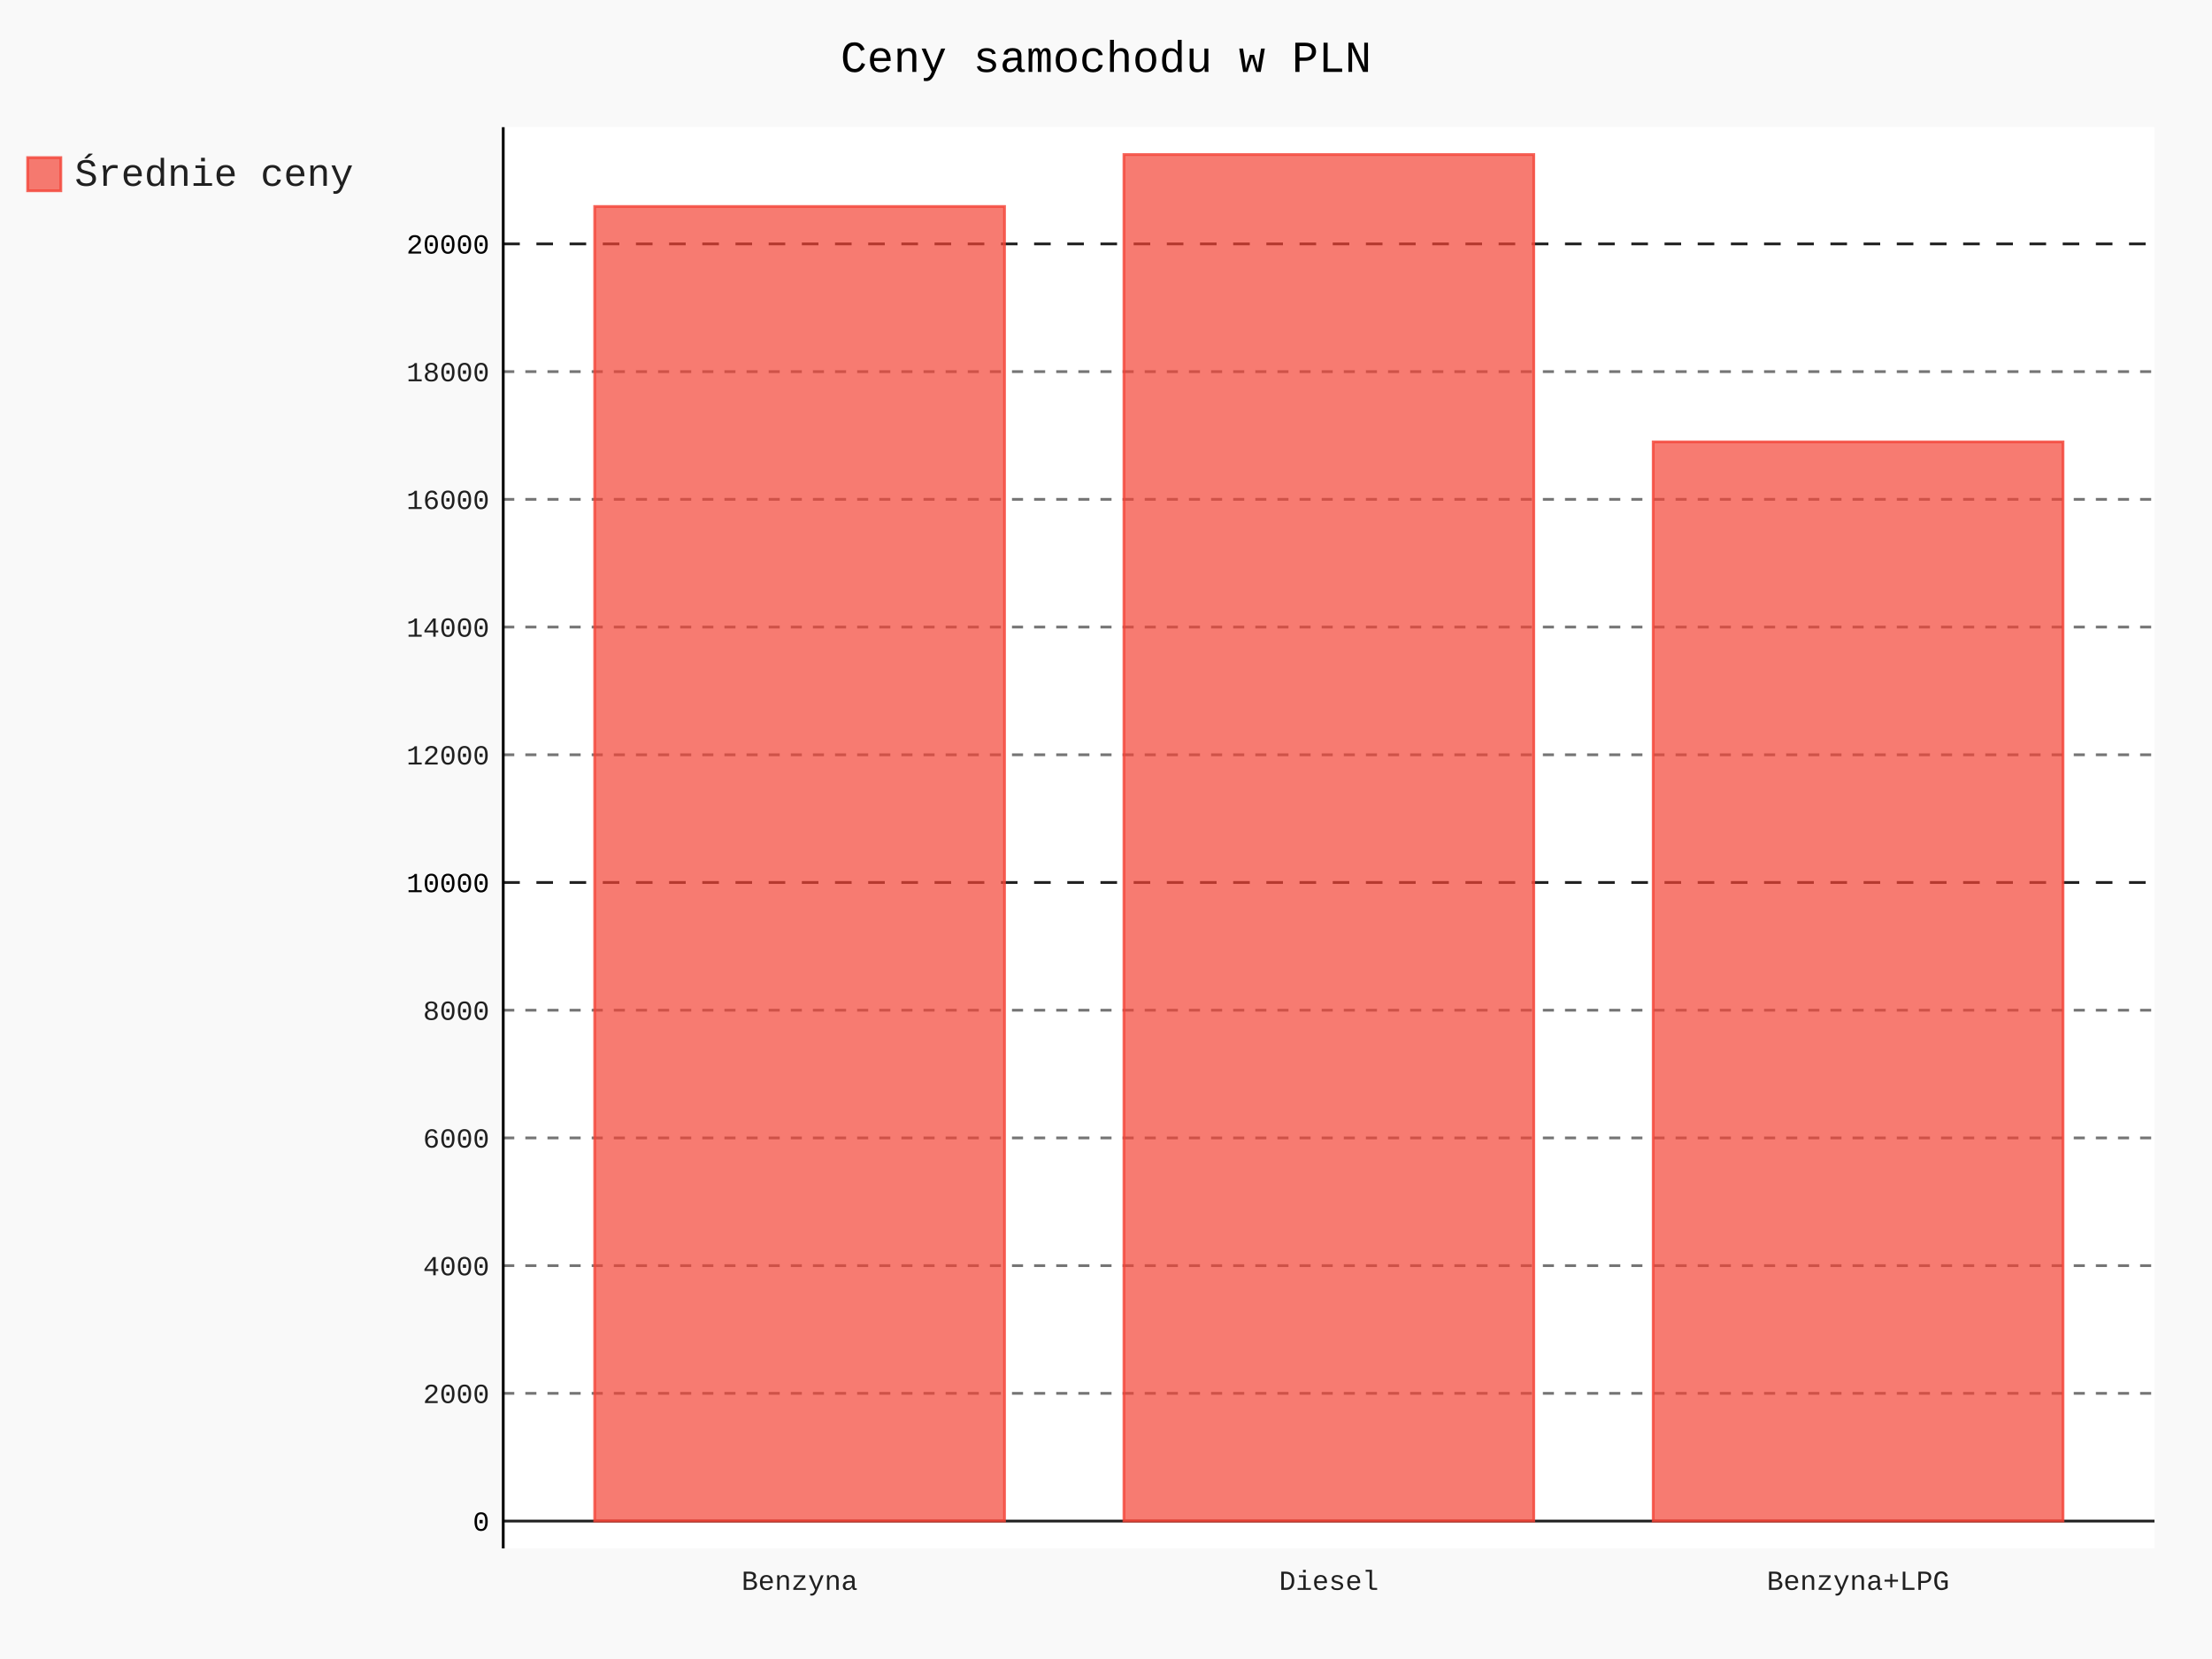
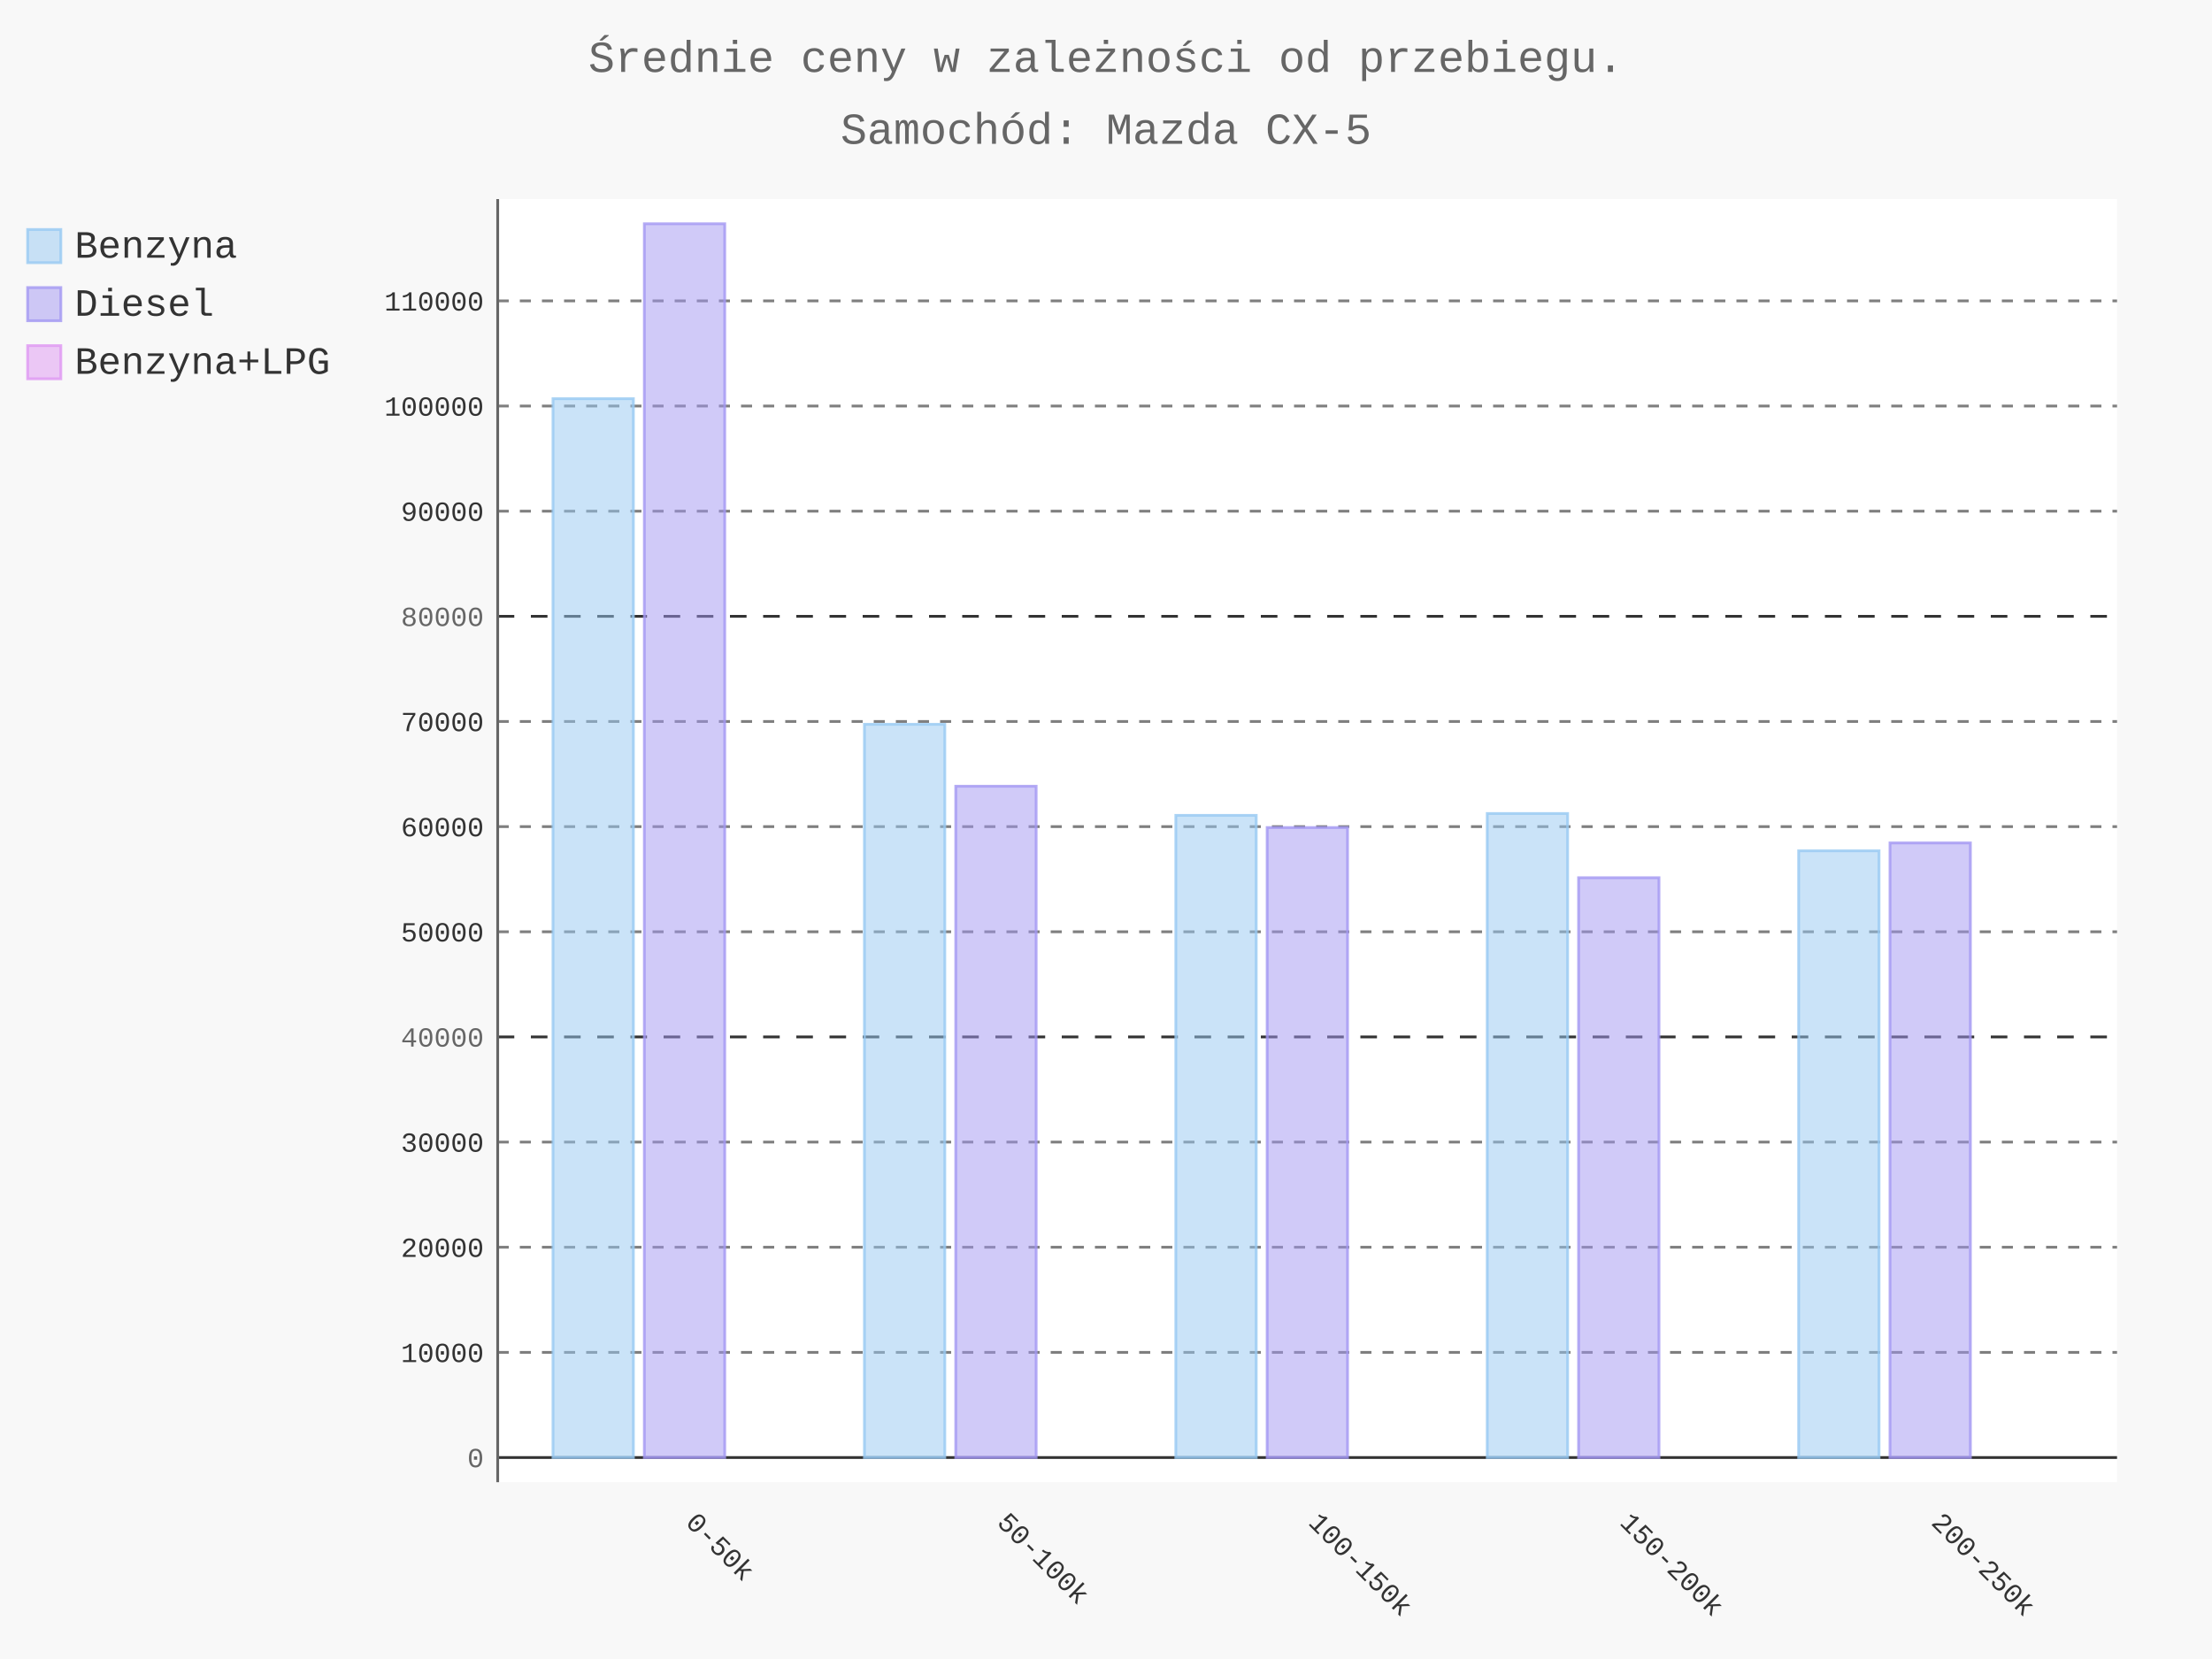
- <svg xmlns="http://www.w3.org/2000/svg" class="pygal-chart" id="chart-faac6ca5-6615-4aba-9bbf-5fcb550a5e2c" viewBox="0 0 800 600">
+ <svg xmlns="http://www.w3.org/2000/svg" class="pygal-chart" id="chart-50904a2a-3b81-4790-9520-9c7bd344edf7" viewBox="0 0 800 600">
  <defs>
-     <style type="text/css">#chart-faac6ca5-6615-4aba-9bbf-5fcb550a5e2c{-webkit-user-select:none;-webkit-font-smoothing:antialiased;font-family:Consolas,"Liberation Mono",Menlo,Courier,monospace}#chart-faac6ca5-6615-4aba-9bbf-5fcb550a5e2c .title{font-family:Consolas,"Liberation Mono",Menlo,Courier,monospace;font-size:16px}#chart-faac6ca5-6615-4aba-9bbf-5fcb550a5e2c .legends .legend text{font-family:Consolas,"Liberation Mono",Menlo,Courier,monospace;font-size:14px}#chart-faac6ca5-6615-4aba-9bbf-5fcb550a5e2c .axis text{font-family:Consolas,"Liberation Mono",Menlo,Courier,monospace;font-size:10px}#chart-faac6ca5-6615-4aba-9bbf-5fcb550a5e2c .axis text.major{font-family:Consolas,"Liberation Mono",Menlo,Courier,monospace;font-size:10px}#chart-faac6ca5-6615-4aba-9bbf-5fcb550a5e2c .text-overlay text.value{font-family:Consolas,"Liberation Mono",Menlo,Courier,monospace;font-size:16px}#chart-faac6ca5-6615-4aba-9bbf-5fcb550a5e2c .text-overlay text.label{font-family:Consolas,"Liberation Mono",Menlo,Courier,monospace;font-size:10px}#chart-faac6ca5-6615-4aba-9bbf-5fcb550a5e2c .tooltip{font-family:Consolas,"Liberation Mono",Menlo,Courier,monospace;font-size:14px}#chart-faac6ca5-6615-4aba-9bbf-5fcb550a5e2c text.no_data{font-family:Consolas,"Liberation Mono",Menlo,Courier,monospace;font-size:64px}
- #chart-faac6ca5-6615-4aba-9bbf-5fcb550a5e2c{background-color:rgba(249,249,249,1)}#chart-faac6ca5-6615-4aba-9bbf-5fcb550a5e2c path,#chart-faac6ca5-6615-4aba-9bbf-5fcb550a5e2c line,#chart-faac6ca5-6615-4aba-9bbf-5fcb550a5e2c rect,#chart-faac6ca5-6615-4aba-9bbf-5fcb550a5e2c circle{-webkit-transition:150ms;-moz-transition:150ms;transition:150ms}#chart-faac6ca5-6615-4aba-9bbf-5fcb550a5e2c .graph &gt; .background{fill:rgba(249,249,249,1)}#chart-faac6ca5-6615-4aba-9bbf-5fcb550a5e2c .plot &gt; .background{fill:rgba(255,255,255,1)}#chart-faac6ca5-6615-4aba-9bbf-5fcb550a5e2c .graph{fill:rgba(0,0,0,.87)}#chart-faac6ca5-6615-4aba-9bbf-5fcb550a5e2c text.no_data{fill:rgba(0,0,0,1)}#chart-faac6ca5-6615-4aba-9bbf-5fcb550a5e2c .title{fill:rgba(0,0,0,1)}#chart-faac6ca5-6615-4aba-9bbf-5fcb550a5e2c .legends .legend text{fill:rgba(0,0,0,.87)}#chart-faac6ca5-6615-4aba-9bbf-5fcb550a5e2c .legends .legend:hover text{fill:rgba(0,0,0,1)}#chart-faac6ca5-6615-4aba-9bbf-5fcb550a5e2c .axis .line{stroke:rgba(0,0,0,1)}#chart-faac6ca5-6615-4aba-9bbf-5fcb550a5e2c .axis .guide.line{stroke:rgba(0,0,0,.54)}#chart-faac6ca5-6615-4aba-9bbf-5fcb550a5e2c .axis .major.line{stroke:rgba(0,0,0,.87)}#chart-faac6ca5-6615-4aba-9bbf-5fcb550a5e2c .axis text.major{fill:rgba(0,0,0,1)}#chart-faac6ca5-6615-4aba-9bbf-5fcb550a5e2c .axis.y .guides:hover .guide.line,#chart-faac6ca5-6615-4aba-9bbf-5fcb550a5e2c .line-graph .axis.x .guides:hover .guide.line,#chart-faac6ca5-6615-4aba-9bbf-5fcb550a5e2c .stackedline-graph .axis.x .guides:hover .guide.line,#chart-faac6ca5-6615-4aba-9bbf-5fcb550a5e2c .xy-graph .axis.x .guides:hover .guide.line{stroke:rgba(0,0,0,1)}#chart-faac6ca5-6615-4aba-9bbf-5fcb550a5e2c .axis .guides:hover text{fill:rgba(0,0,0,1)}#chart-faac6ca5-6615-4aba-9bbf-5fcb550a5e2c .reactive{fill-opacity:.7;stroke-opacity:.8}#chart-faac6ca5-6615-4aba-9bbf-5fcb550a5e2c .ci{stroke:rgba(0,0,0,.87)}#chart-faac6ca5-6615-4aba-9bbf-5fcb550a5e2c .reactive.active,#chart-faac6ca5-6615-4aba-9bbf-5fcb550a5e2c .active .reactive{fill-opacity:.8;stroke-opacity:.9;stroke-width:4}#chart-faac6ca5-6615-4aba-9bbf-5fcb550a5e2c .ci .reactive.active{stroke-width:1.5}#chart-faac6ca5-6615-4aba-9bbf-5fcb550a5e2c .series text{fill:rgba(0,0,0,1)}#chart-faac6ca5-6615-4aba-9bbf-5fcb550a5e2c .tooltip rect{fill:rgba(255,255,255,1);stroke:rgba(0,0,0,1);-webkit-transition:opacity 150ms;-moz-transition:opacity 150ms;transition:opacity 150ms}#chart-faac6ca5-6615-4aba-9bbf-5fcb550a5e2c .tooltip .label{fill:rgba(0,0,0,.87)}#chart-faac6ca5-6615-4aba-9bbf-5fcb550a5e2c .tooltip .label{fill:rgba(0,0,0,.87)}#chart-faac6ca5-6615-4aba-9bbf-5fcb550a5e2c .tooltip .legend{font-size:.8em;fill:rgba(0,0,0,.54)}#chart-faac6ca5-6615-4aba-9bbf-5fcb550a5e2c .tooltip .x_label{font-size:.6em;fill:rgba(0,0,0,1)}#chart-faac6ca5-6615-4aba-9bbf-5fcb550a5e2c .tooltip .xlink{font-size:.5em;text-decoration:underline}#chart-faac6ca5-6615-4aba-9bbf-5fcb550a5e2c .tooltip .value{font-size:1.5em}#chart-faac6ca5-6615-4aba-9bbf-5fcb550a5e2c .bound{font-size:.5em}#chart-faac6ca5-6615-4aba-9bbf-5fcb550a5e2c .max-value{font-size:.75em;fill:rgba(0,0,0,.54)}#chart-faac6ca5-6615-4aba-9bbf-5fcb550a5e2c .map-element{fill:rgba(255,255,255,1);stroke:rgba(0,0,0,.54) !important}#chart-faac6ca5-6615-4aba-9bbf-5fcb550a5e2c .map-element .reactive{fill-opacity:inherit;stroke-opacity:inherit}#chart-faac6ca5-6615-4aba-9bbf-5fcb550a5e2c .color-0,#chart-faac6ca5-6615-4aba-9bbf-5fcb550a5e2c .color-0 a:visited{stroke:#F44336;fill:#F44336}#chart-faac6ca5-6615-4aba-9bbf-5fcb550a5e2c .text-overlay .color-0 text{fill:black}
- #chart-faac6ca5-6615-4aba-9bbf-5fcb550a5e2c text.no_data{text-anchor:middle}#chart-faac6ca5-6615-4aba-9bbf-5fcb550a5e2c .guide.line{fill:none}#chart-faac6ca5-6615-4aba-9bbf-5fcb550a5e2c .centered{text-anchor:middle}#chart-faac6ca5-6615-4aba-9bbf-5fcb550a5e2c .title{text-anchor:middle}#chart-faac6ca5-6615-4aba-9bbf-5fcb550a5e2c .legends .legend text{fill-opacity:1}#chart-faac6ca5-6615-4aba-9bbf-5fcb550a5e2c .axis.x text{text-anchor:middle}#chart-faac6ca5-6615-4aba-9bbf-5fcb550a5e2c .axis.x:not(.web) text[transform]{text-anchor:start}#chart-faac6ca5-6615-4aba-9bbf-5fcb550a5e2c .axis.x:not(.web) text[transform].backwards{text-anchor:end}#chart-faac6ca5-6615-4aba-9bbf-5fcb550a5e2c .axis.y text{text-anchor:end}#chart-faac6ca5-6615-4aba-9bbf-5fcb550a5e2c .axis.y text[transform].backwards{text-anchor:start}#chart-faac6ca5-6615-4aba-9bbf-5fcb550a5e2c .axis.y2 text{text-anchor:start}#chart-faac6ca5-6615-4aba-9bbf-5fcb550a5e2c .axis.y2 text[transform].backwards{text-anchor:end}#chart-faac6ca5-6615-4aba-9bbf-5fcb550a5e2c .axis .guide.line{stroke-dasharray:4,4}#chart-faac6ca5-6615-4aba-9bbf-5fcb550a5e2c .axis .major.guide.line{stroke-dasharray:6,6}#chart-faac6ca5-6615-4aba-9bbf-5fcb550a5e2c .horizontal .axis.y .guide.line,#chart-faac6ca5-6615-4aba-9bbf-5fcb550a5e2c .horizontal .axis.y2 .guide.line,#chart-faac6ca5-6615-4aba-9bbf-5fcb550a5e2c .vertical .axis.x .guide.line{opacity:0}#chart-faac6ca5-6615-4aba-9bbf-5fcb550a5e2c .horizontal .axis.always_show .guide.line,#chart-faac6ca5-6615-4aba-9bbf-5fcb550a5e2c .vertical .axis.always_show .guide.line{opacity:1 !important}#chart-faac6ca5-6615-4aba-9bbf-5fcb550a5e2c .axis.y .guides:hover .guide.line,#chart-faac6ca5-6615-4aba-9bbf-5fcb550a5e2c .axis.y2 .guides:hover .guide.line,#chart-faac6ca5-6615-4aba-9bbf-5fcb550a5e2c .axis.x .guides:hover .guide.line{opacity:1}#chart-faac6ca5-6615-4aba-9bbf-5fcb550a5e2c .axis .guides:hover text{opacity:1}#chart-faac6ca5-6615-4aba-9bbf-5fcb550a5e2c .nofill{fill:none}#chart-faac6ca5-6615-4aba-9bbf-5fcb550a5e2c .subtle-fill{fill-opacity:.2}#chart-faac6ca5-6615-4aba-9bbf-5fcb550a5e2c .dot{stroke-width:1px;fill-opacity:1}#chart-faac6ca5-6615-4aba-9bbf-5fcb550a5e2c .dot.active{stroke-width:5px}#chart-faac6ca5-6615-4aba-9bbf-5fcb550a5e2c .dot.negative{fill:transparent}#chart-faac6ca5-6615-4aba-9bbf-5fcb550a5e2c text,#chart-faac6ca5-6615-4aba-9bbf-5fcb550a5e2c tspan{stroke:none !important}#chart-faac6ca5-6615-4aba-9bbf-5fcb550a5e2c .series text.active{opacity:1}#chart-faac6ca5-6615-4aba-9bbf-5fcb550a5e2c .tooltip rect{fill-opacity:.95;stroke-width:.5}#chart-faac6ca5-6615-4aba-9bbf-5fcb550a5e2c .tooltip text{fill-opacity:1}#chart-faac6ca5-6615-4aba-9bbf-5fcb550a5e2c .showable{visibility:hidden}#chart-faac6ca5-6615-4aba-9bbf-5fcb550a5e2c .showable.shown{visibility:visible}#chart-faac6ca5-6615-4aba-9bbf-5fcb550a5e2c .gauge-background{fill:rgba(229,229,229,1);stroke:none}#chart-faac6ca5-6615-4aba-9bbf-5fcb550a5e2c .bg-lines{stroke:rgba(249,249,249,1);stroke-width:2px}</style>
+     <style type="text/css">#chart-50904a2a-3b81-4790-9520-9c7bd344edf7{-webkit-user-select:none;-webkit-font-smoothing:antialiased;font-family:Consolas,"Liberation Mono",Menlo,Courier,monospace}#chart-50904a2a-3b81-4790-9520-9c7bd344edf7 .title{font-family:Consolas,"Liberation Mono",Menlo,Courier,monospace;font-size:16px}#chart-50904a2a-3b81-4790-9520-9c7bd344edf7 .legends .legend text{font-family:Consolas,"Liberation Mono",Menlo,Courier,monospace;font-size:14px}#chart-50904a2a-3b81-4790-9520-9c7bd344edf7 .axis text{font-family:Consolas,"Liberation Mono",Menlo,Courier,monospace;font-size:10px}#chart-50904a2a-3b81-4790-9520-9c7bd344edf7 .axis text.major{font-family:Consolas,"Liberation Mono",Menlo,Courier,monospace;font-size:10px}#chart-50904a2a-3b81-4790-9520-9c7bd344edf7 .text-overlay text.value{font-family:Consolas,"Liberation Mono",Menlo,Courier,monospace;font-size:16px}#chart-50904a2a-3b81-4790-9520-9c7bd344edf7 .text-overlay text.label{font-family:Consolas,"Liberation Mono",Menlo,Courier,monospace;font-size:10px}#chart-50904a2a-3b81-4790-9520-9c7bd344edf7 .tooltip{font-family:Consolas,"Liberation Mono",Menlo,Courier,monospace;font-size:14px}#chart-50904a2a-3b81-4790-9520-9c7bd344edf7 text.no_data{font-family:Consolas,"Liberation Mono",Menlo,Courier,monospace;font-size:64px}
+ #chart-50904a2a-3b81-4790-9520-9c7bd344edf7{background-color:#f8f8f8}#chart-50904a2a-3b81-4790-9520-9c7bd344edf7 path,#chart-50904a2a-3b81-4790-9520-9c7bd344edf7 line,#chart-50904a2a-3b81-4790-9520-9c7bd344edf7 rect,#chart-50904a2a-3b81-4790-9520-9c7bd344edf7 circle{-webkit-transition:250ms ease-in;-moz-transition:250ms ease-in;transition:250ms ease-in}#chart-50904a2a-3b81-4790-9520-9c7bd344edf7 .graph &gt; .background{fill:#f8f8f8}#chart-50904a2a-3b81-4790-9520-9c7bd344edf7 .plot &gt; .background{fill:#ffffff}#chart-50904a2a-3b81-4790-9520-9c7bd344edf7 .graph{fill:#333}#chart-50904a2a-3b81-4790-9520-9c7bd344edf7 text.no_data{fill:#666}#chart-50904a2a-3b81-4790-9520-9c7bd344edf7 .title{fill:#666}#chart-50904a2a-3b81-4790-9520-9c7bd344edf7 .legends .legend text{fill:#333}#chart-50904a2a-3b81-4790-9520-9c7bd344edf7 .legends .legend:hover text{fill:#666}#chart-50904a2a-3b81-4790-9520-9c7bd344edf7 .axis .line{stroke:#666}#chart-50904a2a-3b81-4790-9520-9c7bd344edf7 .axis .guide.line{stroke:rgba(0,0,0,0.5)}#chart-50904a2a-3b81-4790-9520-9c7bd344edf7 .axis .major.line{stroke:#333}#chart-50904a2a-3b81-4790-9520-9c7bd344edf7 .axis text.major{fill:#666}#chart-50904a2a-3b81-4790-9520-9c7bd344edf7 .axis.y .guides:hover .guide.line,#chart-50904a2a-3b81-4790-9520-9c7bd344edf7 .line-graph .axis.x .guides:hover .guide.line,#chart-50904a2a-3b81-4790-9520-9c7bd344edf7 .stackedline-graph .axis.x .guides:hover .guide.line,#chart-50904a2a-3b81-4790-9520-9c7bd344edf7 .xy-graph .axis.x .guides:hover .guide.line{stroke:#666}#chart-50904a2a-3b81-4790-9520-9c7bd344edf7 .axis .guides:hover text{fill:#666}#chart-50904a2a-3b81-4790-9520-9c7bd344edf7 .reactive{fill-opacity:.5;stroke-opacity:.8}#chart-50904a2a-3b81-4790-9520-9c7bd344edf7 .ci{stroke:#333}#chart-50904a2a-3b81-4790-9520-9c7bd344edf7 .reactive.active,#chart-50904a2a-3b81-4790-9520-9c7bd344edf7 .active .reactive{fill-opacity:.9;stroke-opacity:.9;stroke-width:4}#chart-50904a2a-3b81-4790-9520-9c7bd344edf7 .ci .reactive.active{stroke-width:1.5}#chart-50904a2a-3b81-4790-9520-9c7bd344edf7 .series text{fill:#666}#chart-50904a2a-3b81-4790-9520-9c7bd344edf7 .tooltip rect{fill:#ffffff;stroke:#666;-webkit-transition:opacity 250ms ease-in;-moz-transition:opacity 250ms ease-in;transition:opacity 250ms ease-in}#chart-50904a2a-3b81-4790-9520-9c7bd344edf7 .tooltip .label{fill:#333}#chart-50904a2a-3b81-4790-9520-9c7bd344edf7 .tooltip .label{fill:#333}#chart-50904a2a-3b81-4790-9520-9c7bd344edf7 .tooltip .legend{font-size:.8em;fill:rgba(0,0,0,0.5)}#chart-50904a2a-3b81-4790-9520-9c7bd344edf7 .tooltip .x_label{font-size:.6em;fill:#666}#chart-50904a2a-3b81-4790-9520-9c7bd344edf7 .tooltip .xlink{font-size:.5em;text-decoration:underline}#chart-50904a2a-3b81-4790-9520-9c7bd344edf7 .tooltip .value{font-size:1.5em}#chart-50904a2a-3b81-4790-9520-9c7bd344edf7 .bound{font-size:.5em}#chart-50904a2a-3b81-4790-9520-9c7bd344edf7 .max-value{font-size:.75em;fill:rgba(0,0,0,0.5)}#chart-50904a2a-3b81-4790-9520-9c7bd344edf7 .map-element{fill:#ffffff;stroke:rgba(0,0,0,0.5) !important}#chart-50904a2a-3b81-4790-9520-9c7bd344edf7 .map-element .reactive{fill-opacity:inherit;stroke-opacity:inherit}#chart-50904a2a-3b81-4790-9520-9c7bd344edf7 .color-0,#chart-50904a2a-3b81-4790-9520-9c7bd344edf7 .color-0 a:visited{stroke:#97c9f2;fill:#97c9f2}#chart-50904a2a-3b81-4790-9520-9c7bd344edf7 .color-1,#chart-50904a2a-3b81-4790-9520-9c7bd344edf7 .color-1 a:visited{stroke:#a297f2;fill:#a297f2}#chart-50904a2a-3b81-4790-9520-9c7bd344edf7 .color-2,#chart-50904a2a-3b81-4790-9520-9c7bd344edf7 .color-2 a:visited{stroke:#de97f2;fill:#de97f2}#chart-50904a2a-3b81-4790-9520-9c7bd344edf7 .text-overlay .color-0 text{fill:black}#chart-50904a2a-3b81-4790-9520-9c7bd344edf7 .text-overlay .color-1 text{fill:black}#chart-50904a2a-3b81-4790-9520-9c7bd344edf7 .text-overlay .color-2 text{fill:black}
+ #chart-50904a2a-3b81-4790-9520-9c7bd344edf7 text.no_data{text-anchor:middle}#chart-50904a2a-3b81-4790-9520-9c7bd344edf7 .guide.line{fill:none}#chart-50904a2a-3b81-4790-9520-9c7bd344edf7 .centered{text-anchor:middle}#chart-50904a2a-3b81-4790-9520-9c7bd344edf7 .title{text-anchor:middle}#chart-50904a2a-3b81-4790-9520-9c7bd344edf7 .legends .legend text{fill-opacity:1}#chart-50904a2a-3b81-4790-9520-9c7bd344edf7 .axis.x text{text-anchor:middle}#chart-50904a2a-3b81-4790-9520-9c7bd344edf7 .axis.x:not(.web) text[transform]{text-anchor:start}#chart-50904a2a-3b81-4790-9520-9c7bd344edf7 .axis.x:not(.web) text[transform].backwards{text-anchor:end}#chart-50904a2a-3b81-4790-9520-9c7bd344edf7 .axis.y text{text-anchor:end}#chart-50904a2a-3b81-4790-9520-9c7bd344edf7 .axis.y text[transform].backwards{text-anchor:start}#chart-50904a2a-3b81-4790-9520-9c7bd344edf7 .axis.y2 text{text-anchor:start}#chart-50904a2a-3b81-4790-9520-9c7bd344edf7 .axis.y2 text[transform].backwards{text-anchor:end}#chart-50904a2a-3b81-4790-9520-9c7bd344edf7 .axis .guide.line{stroke-dasharray:4,4}#chart-50904a2a-3b81-4790-9520-9c7bd344edf7 .axis .major.guide.line{stroke-dasharray:6,6}#chart-50904a2a-3b81-4790-9520-9c7bd344edf7 .horizontal .axis.y .guide.line,#chart-50904a2a-3b81-4790-9520-9c7bd344edf7 .horizontal .axis.y2 .guide.line,#chart-50904a2a-3b81-4790-9520-9c7bd344edf7 .vertical .axis.x .guide.line{opacity:0}#chart-50904a2a-3b81-4790-9520-9c7bd344edf7 .horizontal .axis.always_show .guide.line,#chart-50904a2a-3b81-4790-9520-9c7bd344edf7 .vertical .axis.always_show .guide.line{opacity:1 !important}#chart-50904a2a-3b81-4790-9520-9c7bd344edf7 .axis.y .guides:hover .guide.line,#chart-50904a2a-3b81-4790-9520-9c7bd344edf7 .axis.y2 .guides:hover .guide.line,#chart-50904a2a-3b81-4790-9520-9c7bd344edf7 .axis.x .guides:hover .guide.line{opacity:1}#chart-50904a2a-3b81-4790-9520-9c7bd344edf7 .axis .guides:hover text{opacity:1}#chart-50904a2a-3b81-4790-9520-9c7bd344edf7 .nofill{fill:none}#chart-50904a2a-3b81-4790-9520-9c7bd344edf7 .subtle-fill{fill-opacity:.2}#chart-50904a2a-3b81-4790-9520-9c7bd344edf7 .dot{stroke-width:1px;fill-opacity:1}#chart-50904a2a-3b81-4790-9520-9c7bd344edf7 .dot.active{stroke-width:5px}#chart-50904a2a-3b81-4790-9520-9c7bd344edf7 .dot.negative{fill:transparent}#chart-50904a2a-3b81-4790-9520-9c7bd344edf7 text,#chart-50904a2a-3b81-4790-9520-9c7bd344edf7 tspan{stroke:none !important}#chart-50904a2a-3b81-4790-9520-9c7bd344edf7 .series text.active{opacity:1}#chart-50904a2a-3b81-4790-9520-9c7bd344edf7 .tooltip rect{fill-opacity:.95;stroke-width:.5}#chart-50904a2a-3b81-4790-9520-9c7bd344edf7 .tooltip text{fill-opacity:1}#chart-50904a2a-3b81-4790-9520-9c7bd344edf7 .showable{visibility:hidden}#chart-50904a2a-3b81-4790-9520-9c7bd344edf7 .showable.shown{visibility:visible}#chart-50904a2a-3b81-4790-9520-9c7bd344edf7 .gauge-background{fill:rgba(229,229,229,1);stroke:none}#chart-50904a2a-3b81-4790-9520-9c7bd344edf7 .bg-lines{stroke:#f8f8f8;stroke-width:2px}</style>
  </defs>
  <g class="graph bar-graph vertical">
    <rect class="background" height="600" width="800" x="0" y="0" />
-     <g class="plot" transform="translate(182, 46)">
-       <rect class="background" height="514" width="597.2" x="0" y="0" />
+     <g class="plot" transform="translate(180, 72)">
+       <rect class="background" height="464.059" width="585.659" x="0" y="0" />
      <g class="axis y always_show">
        <g class="guides">
-           <path class="axis major line" d="M0 504.115 h597.2" />
-           <text class="major" x="-5" y="507.615">0</text>
+           <path class="axis major line" d="M0 455.135 h585.659" />
+           <text class="major" x="-5" y="458.635">0</text>
        </g>
        <g class="guides">
-           <path class="guide line" d="M0 457.925 h597.2" />
-           <text class="" x="-5" y="461.425">2000</text>
+           <path class="guide line" d="M0 417.106 h585.659" />
+           <text class="" x="-5" y="420.606">10000</text>
        </g>
        <g class="guides">
-           <path class="guide line" d="M0 411.735 h597.2" />
-           <text class="" x="-5" y="415.235">4000</text>
+           <path class="guide line" d="M0 379.077 h585.659" />
+           <text class="" x="-5" y="382.577">20000</text>
        </g>
        <g class="guides">
-           <path class="guide line" d="M0 365.544 h597.2" />
-           <text class="" x="-5" y="369.044">6000</text>
+           <path class="guide line" d="M0 341.048 h585.659" />
+           <text class="" x="-5" y="344.548">30000</text>
        </g>
        <g class="guides">
-           <path class="guide line" d="M0 319.354 h597.2" />
-           <text class="" x="-5" y="322.854">8000</text>
+           <path class="major guide line" d="M0 303.019 h585.659" />
+           <text class="major" x="-5" y="306.519">40000</text>
        </g>
        <g class="guides">
-           <path class="major guide line" d="M0 273.164 h597.2" />
-           <text class="major" x="-5" y="276.664">10000</text>
+           <path class="guide line" d="M0 264.99 h585.659" />
+           <text class="" x="-5" y="268.49">50000</text>
        </g>
        <g class="guides">
-           <path class="guide line" d="M0 226.974 h597.2" />
-           <text class="" x="-5" y="230.474">12000</text>
+           <path class="guide line" d="M0 226.961 h585.659" />
+           <text class="" x="-5" y="230.461">60000</text>
        </g>
        <g class="guides">
-           <path class="guide line" d="M0 180.783 h597.2" />
-           <text class="" x="-5" y="184.283">14000</text>
+           <path class="guide line" d="M0 188.932 h585.659" />
+           <text class="" x="-5" y="192.432">70000</text>
        </g>
        <g class="guides">
-           <path class="guide line" d="M0 134.593 h597.2" />
-           <text class="" x="-5" y="138.093">16000</text>
+           <path class="major guide line" d="M0 150.903 h585.659" />
+           <text class="major" x="-5" y="154.403">80000</text>
        </g>
        <g class="guides">
-           <path class="guide line" d="M0 88.403 h597.2" />
-           <text class="" x="-5" y="91.903">18000</text>
+           <path class="guide line" d="M0 112.874 h585.659" />
+           <text class="" x="-5" y="116.374">90000</text>
        </g>
        <g class="guides">
-           <path class="major guide line" d="M0 42.212 h597.2" />
-           <text class="major" x="-5" y="45.712">20000</text>
+           <path class="guide line" d="M0 74.845 h585.659" />
+           <text class="" x="-5" y="78.345">100000</text>
+         </g>
+         <g class="guides">
+           <path class="guide line" d="M0 36.816 h585.659" />
+           <text class="" x="-5" y="40.316">110000</text>
        </g>
      </g>
      <g class="axis x">
-         <path class="line" d="M0 0 v514" />
+         <path class="line" d="M0 0 v464.059" />
        <g class="guides">
-           <path class="guide line" d="M107.19 0 v514" />
-           <text class="" x="107.19" y="529.0">Benzyna</text>
+           <path class="guide line" d="M67.576 0 v464.059" />
+           <text class="" transform="rotate(45 67.57602 479.0589)" x="67.576" y="479.059">0-50k</text>
        </g>
        <g class="guides">
-           <path class="guide line" d="M298.6 0 v514" />
-           <text class="" x="298.6" y="529.0">Diesel</text>
+           <path class="guide line" d="M180.203 0 v464.059" />
+           <text class="" transform="rotate(45 180.2027 479.0589)" x="180.203" y="479.059">50-100k</text>
        </g>
        <g class="guides">
-           <path class="guide line" d="M490.01 0 v514" />
-           <text class="" x="490.01" y="529.0">Benzyna+LPG</text>
+           <path class="guide line" d="M292.829 0 v464.059" />
+           <text class="" transform="rotate(45 292.8294 479.0589)" x="292.829" y="479.059">100-150k</text>
+         </g>
+         <g class="guides">
+           <path class="guide line" d="M405.456 0 v464.059" />
+           <text class="" transform="rotate(45 405.4561 479.0589)" x="405.456" y="479.059">150-200k</text>
+         </g>
+         <g class="guides">
+           <path class="guide line" d="M518.083 0 v464.059" />
+           <text class="" transform="rotate(45 518.0829 479.0589)" x="518.083" y="479.059">200-250k</text>
        </g>
      </g>
      <g class="series serie-0 color-0">
        <g class="bars">
          <g class="bar">
-             <rect class="rect reactive tooltip-trigger" height="475.444" rx="0" ry="0" width="148.228" x="33.076" y="28.671" />
+             <rect class="rect reactive tooltip-trigger" height="382.94" rx="0" ry="0" width="29.073" x="20.003" y="72.194" />
          </g>
          <g class="bar">
-             <rect class="rect reactive tooltip-trigger" height="494.231" rx="0" ry="0" width="148.228" x="224.486" y="9.885" />
+             <rect class="rect reactive tooltip-trigger" height="265.182" rx="0" ry="0" width="29.073" x="132.629" y="189.952" />
          </g>
          <g class="bar">
-             <rect class="rect reactive tooltip-trigger" height="390.308" rx="0" ry="0" width="148.228" x="415.896" y="113.807" />
+             <rect class="rect reactive tooltip-trigger" height="232.258" rx="0" ry="0" width="29.073" x="245.256" y="222.877" />
+           </g>
+           <g class="bar">
+             <rect class="rect reactive tooltip-trigger" height="232.922" rx="0" ry="0" width="29.073" x="357.883" y="222.212" />
+           </g>
+           <g class="bar">
+             <rect class="rect reactive tooltip-trigger" height="219.427" rx="0" ry="0" width="29.073" x="470.509" y="235.708" />
+           </g>
+         </g>
+       </g>
+       <g class="series serie-1 color-1">
+         <g class="bars">
+           <g class="bar">
+             <rect class="rect reactive tooltip-trigger" height="446.21" rx="0" ry="0" width="29.073" x="53.04" y="8.924" />
+           </g>
+           <g class="bar">
+             <rect class="rect reactive tooltip-trigger" height="242.781" rx="0" ry="0" width="29.073" x="165.666" y="212.354" />
+           </g>
+           <g class="bar">
+             <rect class="rect reactive tooltip-trigger" height="227.844" rx="0" ry="0" width="29.073" x="278.293" y="227.291" />
+           </g>
+           <g class="bar">
+             <rect class="rect reactive tooltip-trigger" height="209.695" rx="0" ry="0" width="29.073" x="390.92" y="245.44" />
+           </g>
+           <g class="bar">
+             <rect class="rect reactive tooltip-trigger" height="222.279" rx="0" ry="0" width="29.073" x="503.546" y="232.856" />
+           </g>
+         </g>
+       </g>
+       <g class="series serie-2 color-2">
+         <g class="bars">
+           <g class="bar">
+             <rect class="rect reactive tooltip-trigger" height="0.0" rx="0" ry="0" width="29.073" x="86.077" y="455.135" />
+           </g>
+           <g class="bar">
+             <rect class="rect reactive tooltip-trigger" height="0.0" rx="0" ry="0" width="29.073" x="198.704" y="455.135" />
+           </g>
+           <g class="bar">
+             <rect class="rect reactive tooltip-trigger" height="0.0" rx="0" ry="0" width="29.073" x="311.33" y="455.135" />
+           </g>
+           <g class="bar">
+             <rect class="rect reactive tooltip-trigger" height="0.0" rx="0" ry="0" width="29.073" x="423.957" y="455.135" />
+           </g>
+           <g class="bar">
+             <rect class="rect reactive tooltip-trigger" height="0.0" rx="0" ry="0" width="29.073" x="536.584" y="455.135" />
          </g>
        </g>
      </g>
    </g>
    <g class="titles">
-       <text class="title plot_title" x="400.0" y="26">Ceny samochodu w PLN</text>
+       <text class="title plot_title" x="400.0" y="26">Średnie ceny w zależności od przebiegu.</text>
+       <text class="title plot_title" x="400.0" y="52">                      Samochód: Mazda CX-5</text>
    </g>
-     <g class="plot overlay" transform="translate(182, 46)">
+     <g class="plot overlay" transform="translate(180, 72)">
      <g class="series serie-0 color-0" />
+       <g class="series serie-1 color-1" />
+       <g class="series serie-2 color-2" />
    </g>
-     <g class="plot text-overlay" transform="translate(182, 46)">
+     <g class="plot text-overlay" transform="translate(180, 72)">
      <g class="series serie-0 color-0" />
+       <g class="series serie-1 color-1" />
+       <g class="series serie-2 color-2" />
    </g>
-     <g class="plot tooltip-overlay" transform="translate(182, 46)">
+     <g class="plot tooltip-overlay" transform="translate(180, 72)">
      <g class="tooltip" style="opacity: 0" transform="translate(0 0)">
        <rect class="tooltip-box" height="0" rx="0" ry="0" width="0" />
        <g class="text" />
      </g>
    </g>
-     <g class="legends" transform="translate(10, 56)">
+     <g class="legends" transform="translate(10, 82)">
      <g class="legend reactive activate-serie" id="activate-serie-0">
        <rect class="color-0 reactive" height="12" width="12" x="0.0" y="1.0" />
-         <text x="17.0" y="11.2">Średnie ceny</text>
+         <text x="17.0" y="11.2">Benzyna</text>
+       </g>
+       <g class="legend reactive activate-serie" id="activate-serie-1">
+         <rect class="color-1 reactive" height="12" width="12" x="0.0" y="22.0" />
+         <text x="17.0" y="32.2">Diesel</text>
+       </g>
+       <g class="legend reactive activate-serie" id="activate-serie-2">
+         <rect class="color-2 reactive" height="12" width="12" x="0.0" y="43.0" />
+         <text x="17.0" y="53.2">Benzyna+LPG</text>
      </g>
    </g>
-     <g class="legends" transform="translate(790, 56)" />
+     <g class="legends" transform="translate(776, 82)" />
  </g>
</svg>
